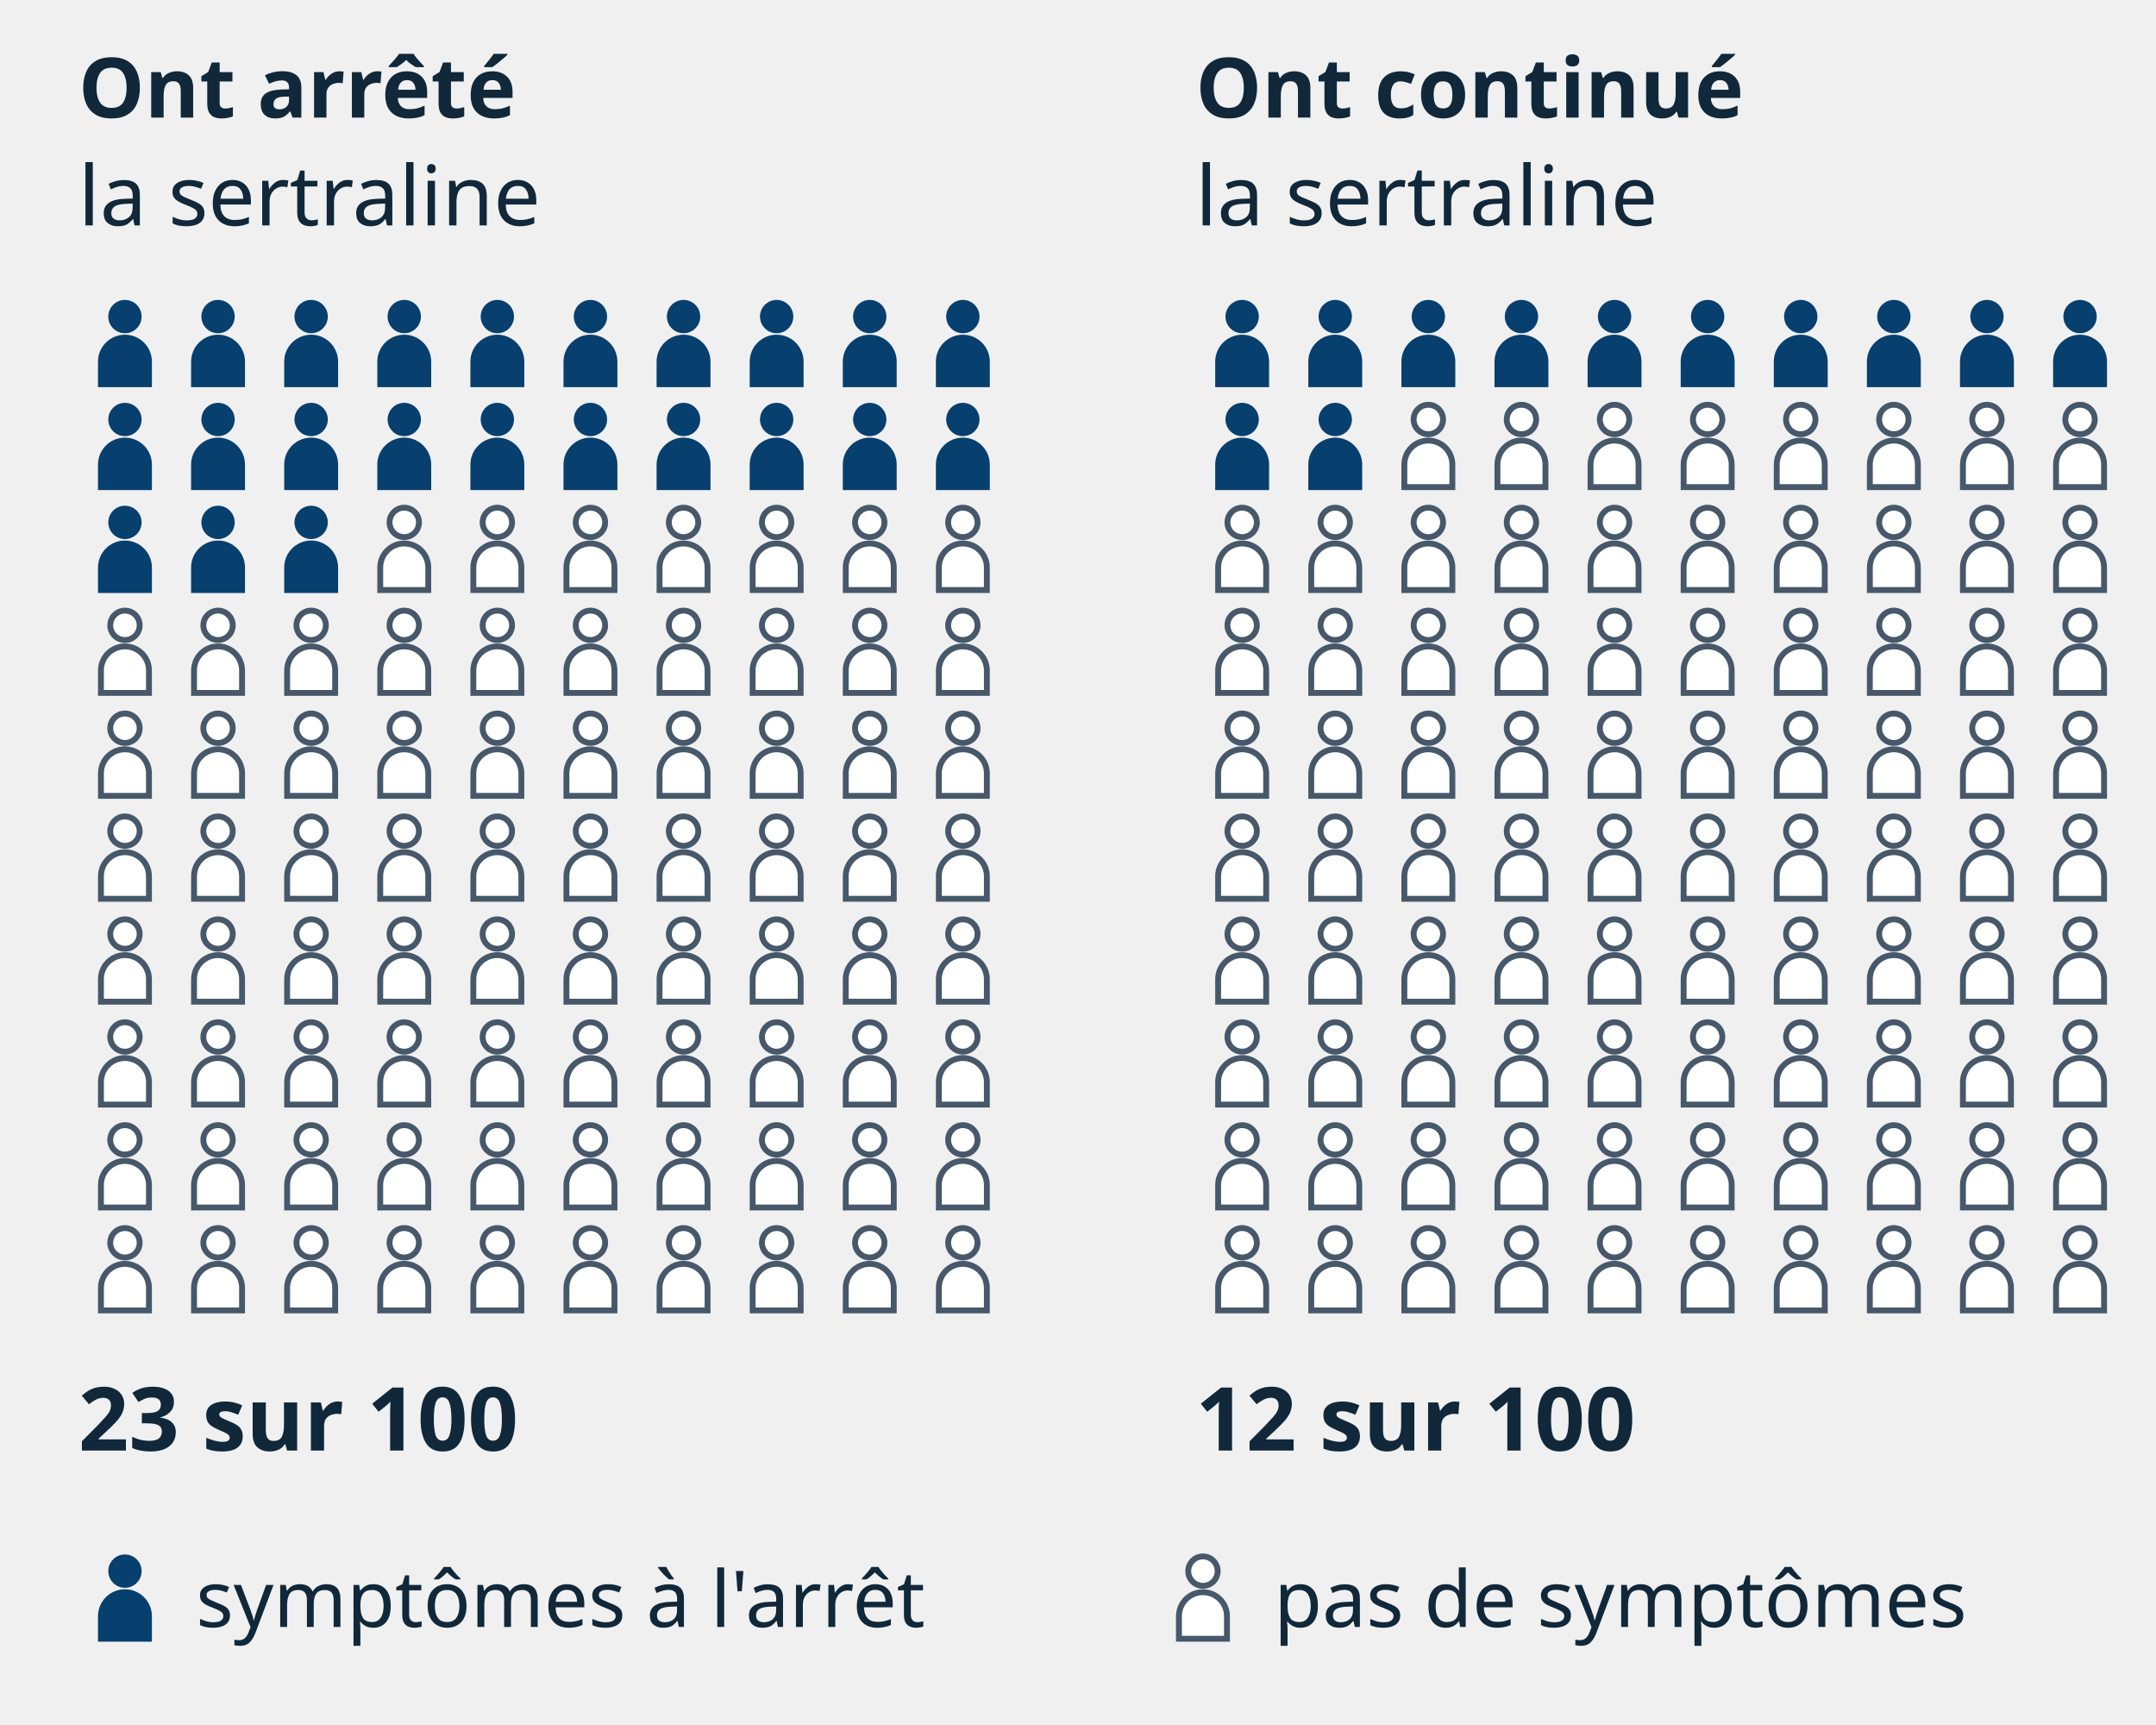
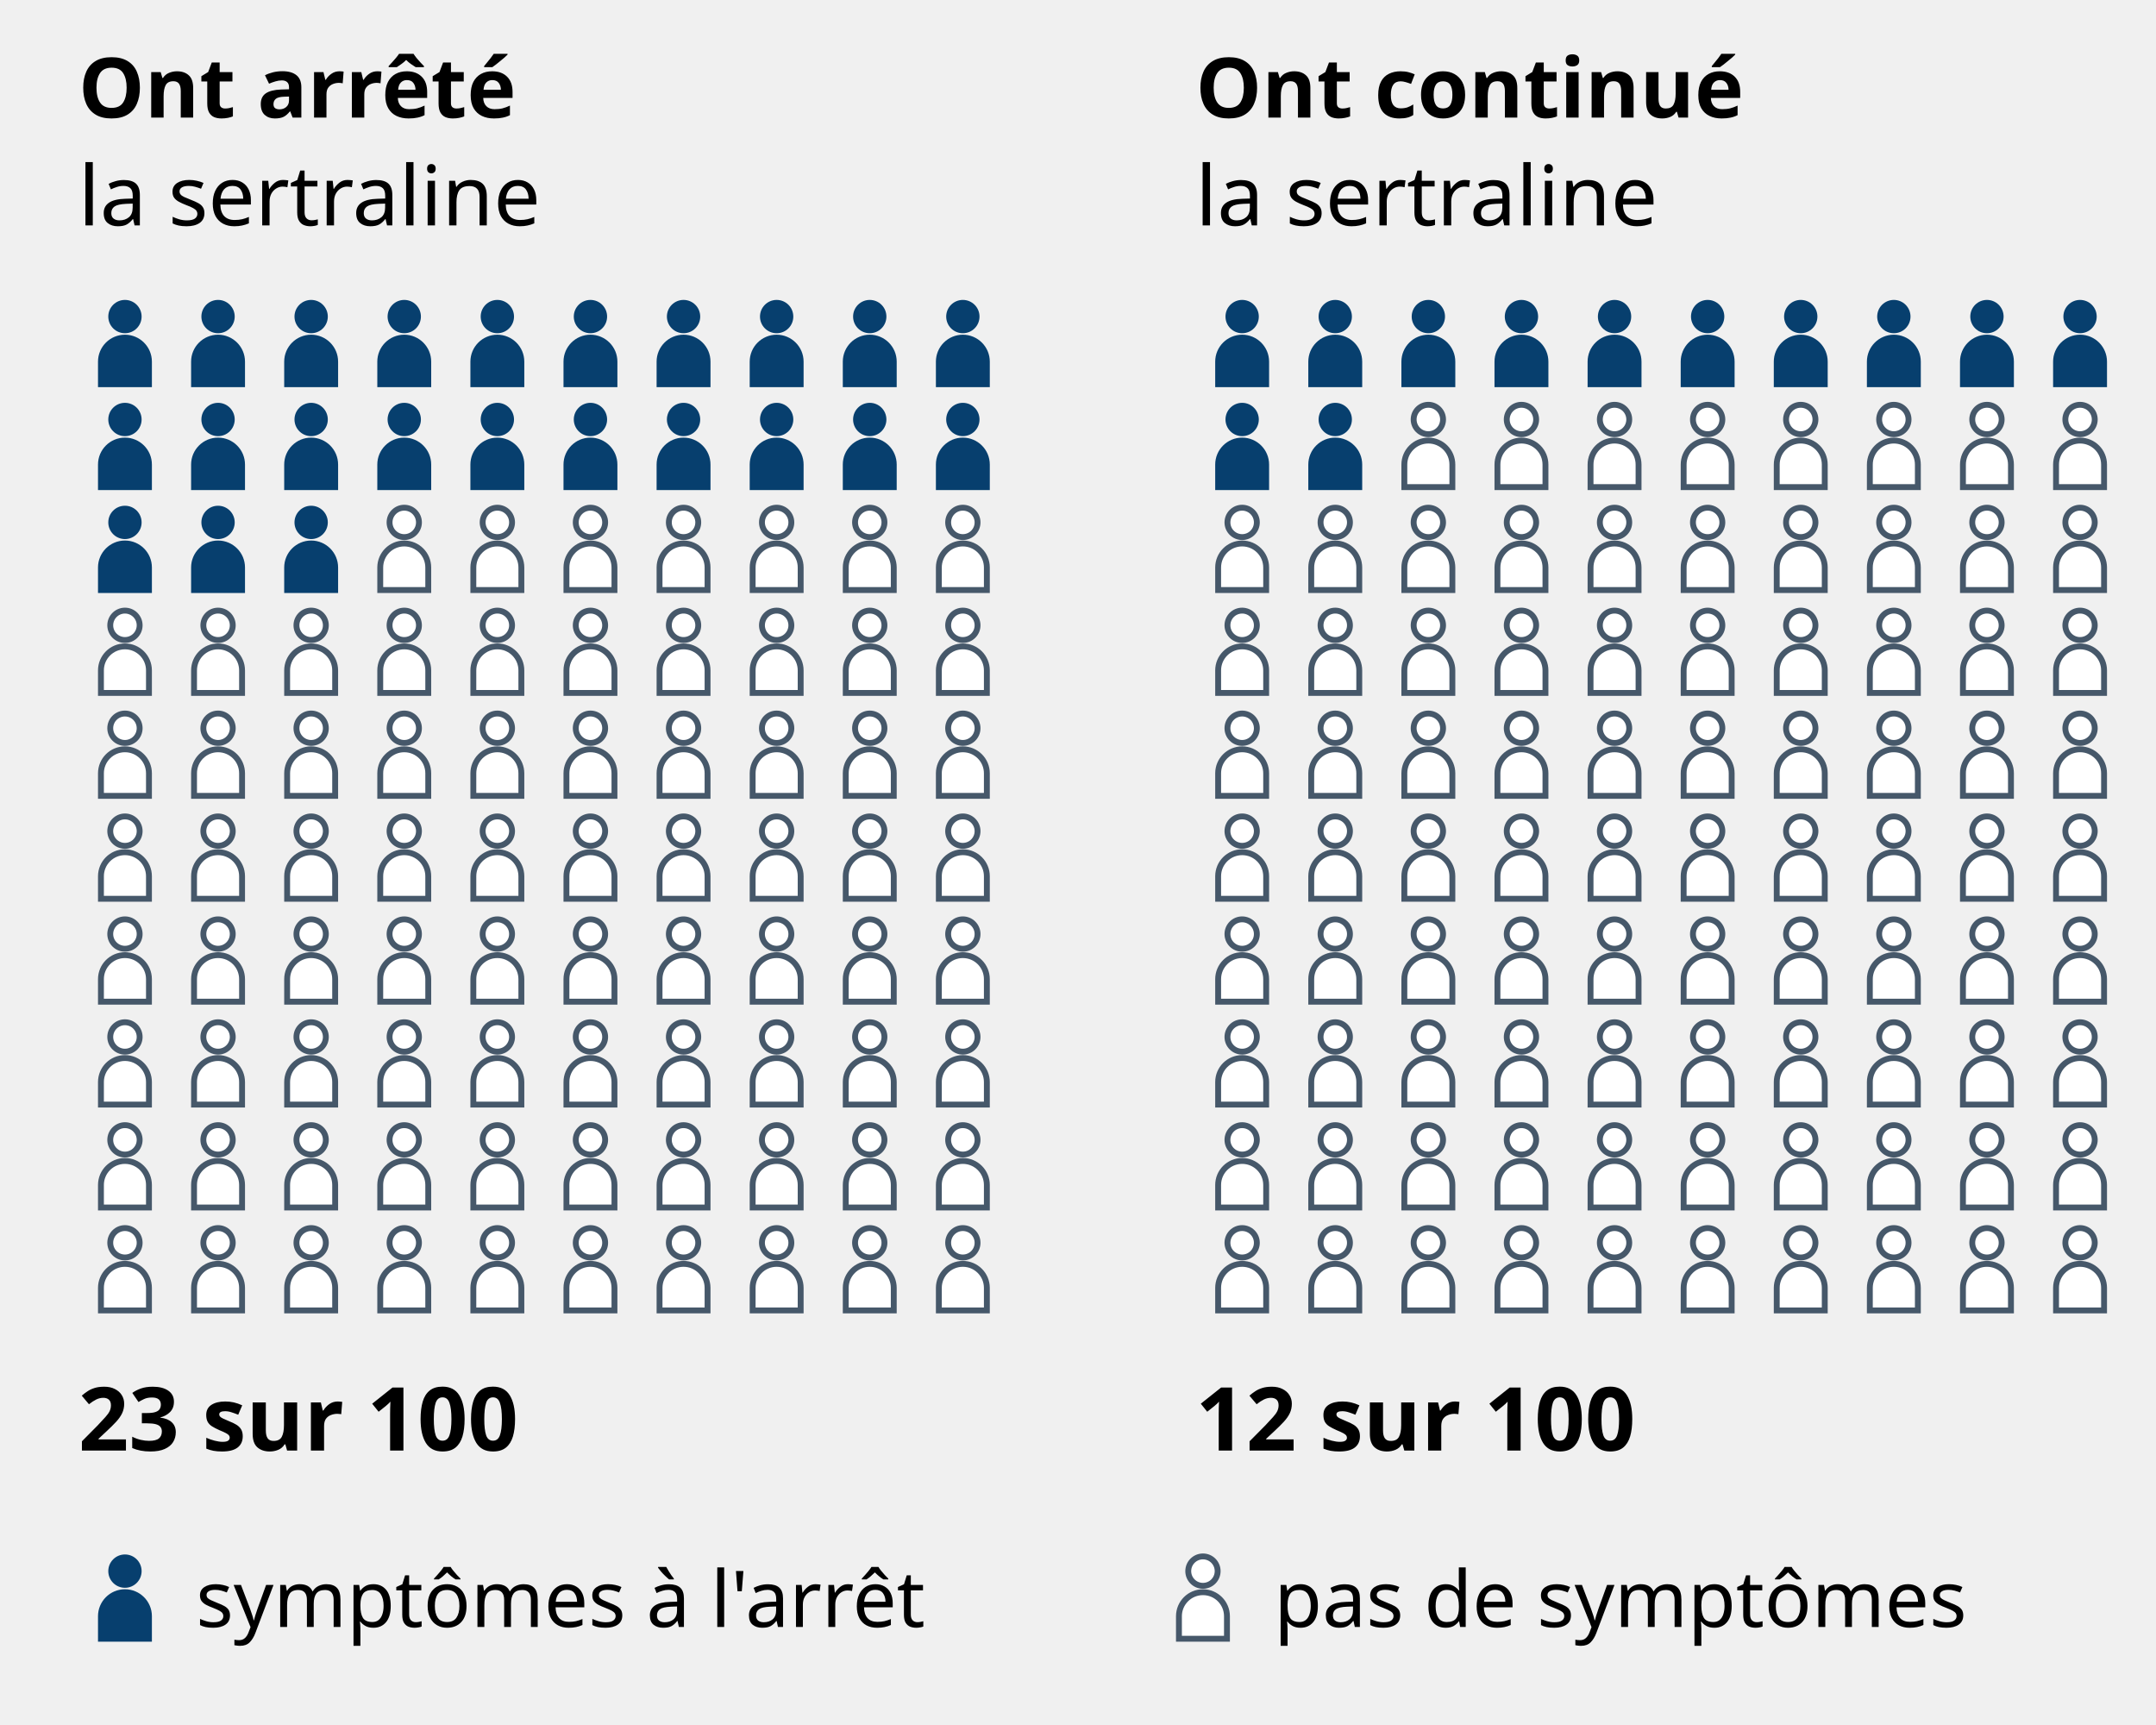
- <svg xmlns="http://www.w3.org/2000/svg" viewBox="0 0 440 352" width="440" height="352" font-family="'Atkinson Hyperlegible Next Variable', system-ui, sans-serif" font-size="16" fill="#10283a">
+ <svg xmlns="http://www.w3.org/2000/svg" viewBox="0 0 440 352" width="440" height="352" font-family="'Atkinson Hyperlegible Next Variable', system-ui, sans-serif" font-size="16" fill="currentColor">
  <defs>
    <g id="antidepresseurs-2-plein">
      <circle cx="9.5" cy="4.6" r="3.4" fill="#073f6e" />
      <path d="M4 19 v-5.2 a5.5 5.5 0 0 1 11 0 v5.2 Z" fill="#073f6e" />
    </g>
    <g id="antidepresseurs-2-vide">
      <circle cx="9.5" cy="4.6" r="3" fill="#ffffff" stroke="#46586a" stroke-width="1.2" />
      <path d="M4.6 18.4 v-4.6 a4.9 4.9 0 0 1 9.8 0 v4.6 Z" fill="#ffffff" stroke="#46586a" stroke-width="1.2" />
    </g>
  </defs>
  <text x="16" y="24" font-size="17" font-weight="700">Ont arrêté</text>
  <text x="16" y="46" font-size="17">la sertraline</text>
  <use href="#antidepresseurs-2-plein" x="16" y="60" />
  <use href="#antidepresseurs-2-plein" x="35" y="60" />
  <use href="#antidepresseurs-2-plein" x="54" y="60" />
  <use href="#antidepresseurs-2-plein" x="73" y="60" />
  <use href="#antidepresseurs-2-plein" x="92" y="60" />
  <use href="#antidepresseurs-2-plein" x="111" y="60" />
  <use href="#antidepresseurs-2-plein" x="130" y="60" />
  <use href="#antidepresseurs-2-plein" x="149" y="60" />
  <use href="#antidepresseurs-2-plein" x="168" y="60" />
  <use href="#antidepresseurs-2-plein" x="187" y="60" />
  <use href="#antidepresseurs-2-plein" x="16" y="81" />
  <use href="#antidepresseurs-2-plein" x="35" y="81" />
  <use href="#antidepresseurs-2-plein" x="54" y="81" />
  <use href="#antidepresseurs-2-plein" x="73" y="81" />
  <use href="#antidepresseurs-2-plein" x="92" y="81" />
  <use href="#antidepresseurs-2-plein" x="111" y="81" />
  <use href="#antidepresseurs-2-plein" x="130" y="81" />
  <use href="#antidepresseurs-2-plein" x="149" y="81" />
  <use href="#antidepresseurs-2-plein" x="168" y="81" />
  <use href="#antidepresseurs-2-plein" x="187" y="81" />
  <use href="#antidepresseurs-2-plein" x="16" y="102" />
  <use href="#antidepresseurs-2-plein" x="35" y="102" />
  <use href="#antidepresseurs-2-plein" x="54" y="102" />
  <use href="#antidepresseurs-2-vide" x="73" y="102" />
  <use href="#antidepresseurs-2-vide" x="92" y="102" />
  <use href="#antidepresseurs-2-vide" x="111" y="102" />
  <use href="#antidepresseurs-2-vide" x="130" y="102" />
  <use href="#antidepresseurs-2-vide" x="149" y="102" />
  <use href="#antidepresseurs-2-vide" x="168" y="102" />
  <use href="#antidepresseurs-2-vide" x="187" y="102" />
  <use href="#antidepresseurs-2-vide" x="16" y="123" />
  <use href="#antidepresseurs-2-vide" x="35" y="123" />
  <use href="#antidepresseurs-2-vide" x="54" y="123" />
  <use href="#antidepresseurs-2-vide" x="73" y="123" />
  <use href="#antidepresseurs-2-vide" x="92" y="123" />
  <use href="#antidepresseurs-2-vide" x="111" y="123" />
  <use href="#antidepresseurs-2-vide" x="130" y="123" />
  <use href="#antidepresseurs-2-vide" x="149" y="123" />
  <use href="#antidepresseurs-2-vide" x="168" y="123" />
  <use href="#antidepresseurs-2-vide" x="187" y="123" />
  <use href="#antidepresseurs-2-vide" x="16" y="144" />
  <use href="#antidepresseurs-2-vide" x="35" y="144" />
  <use href="#antidepresseurs-2-vide" x="54" y="144" />
  <use href="#antidepresseurs-2-vide" x="73" y="144" />
  <use href="#antidepresseurs-2-vide" x="92" y="144" />
  <use href="#antidepresseurs-2-vide" x="111" y="144" />
  <use href="#antidepresseurs-2-vide" x="130" y="144" />
  <use href="#antidepresseurs-2-vide" x="149" y="144" />
  <use href="#antidepresseurs-2-vide" x="168" y="144" />
  <use href="#antidepresseurs-2-vide" x="187" y="144" />
  <use href="#antidepresseurs-2-vide" x="16" y="165" />
  <use href="#antidepresseurs-2-vide" x="35" y="165" />
  <use href="#antidepresseurs-2-vide" x="54" y="165" />
  <use href="#antidepresseurs-2-vide" x="73" y="165" />
  <use href="#antidepresseurs-2-vide" x="92" y="165" />
  <use href="#antidepresseurs-2-vide" x="111" y="165" />
  <use href="#antidepresseurs-2-vide" x="130" y="165" />
  <use href="#antidepresseurs-2-vide" x="149" y="165" />
  <use href="#antidepresseurs-2-vide" x="168" y="165" />
  <use href="#antidepresseurs-2-vide" x="187" y="165" />
  <use href="#antidepresseurs-2-vide" x="16" y="186" />
  <use href="#antidepresseurs-2-vide" x="35" y="186" />
  <use href="#antidepresseurs-2-vide" x="54" y="186" />
  <use href="#antidepresseurs-2-vide" x="73" y="186" />
  <use href="#antidepresseurs-2-vide" x="92" y="186" />
  <use href="#antidepresseurs-2-vide" x="111" y="186" />
  <use href="#antidepresseurs-2-vide" x="130" y="186" />
  <use href="#antidepresseurs-2-vide" x="149" y="186" />
  <use href="#antidepresseurs-2-vide" x="168" y="186" />
  <use href="#antidepresseurs-2-vide" x="187" y="186" />
  <use href="#antidepresseurs-2-vide" x="16" y="207" />
  <use href="#antidepresseurs-2-vide" x="35" y="207" />
  <use href="#antidepresseurs-2-vide" x="54" y="207" />
  <use href="#antidepresseurs-2-vide" x="73" y="207" />
  <use href="#antidepresseurs-2-vide" x="92" y="207" />
  <use href="#antidepresseurs-2-vide" x="111" y="207" />
  <use href="#antidepresseurs-2-vide" x="130" y="207" />
  <use href="#antidepresseurs-2-vide" x="149" y="207" />
  <use href="#antidepresseurs-2-vide" x="168" y="207" />
  <use href="#antidepresseurs-2-vide" x="187" y="207" />
  <use href="#antidepresseurs-2-vide" x="16" y="228" />
  <use href="#antidepresseurs-2-vide" x="35" y="228" />
  <use href="#antidepresseurs-2-vide" x="54" y="228" />
  <use href="#antidepresseurs-2-vide" x="73" y="228" />
  <use href="#antidepresseurs-2-vide" x="92" y="228" />
  <use href="#antidepresseurs-2-vide" x="111" y="228" />
  <use href="#antidepresseurs-2-vide" x="130" y="228" />
  <use href="#antidepresseurs-2-vide" x="149" y="228" />
  <use href="#antidepresseurs-2-vide" x="168" y="228" />
  <use href="#antidepresseurs-2-vide" x="187" y="228" />
  <use href="#antidepresseurs-2-vide" x="16" y="249" />
  <use href="#antidepresseurs-2-vide" x="35" y="249" />
  <use href="#antidepresseurs-2-vide" x="54" y="249" />
  <use href="#antidepresseurs-2-vide" x="73" y="249" />
  <use href="#antidepresseurs-2-vide" x="92" y="249" />
  <use href="#antidepresseurs-2-vide" x="111" y="249" />
  <use href="#antidepresseurs-2-vide" x="130" y="249" />
  <use href="#antidepresseurs-2-vide" x="149" y="249" />
  <use href="#antidepresseurs-2-vide" x="168" y="249" />
  <use href="#antidepresseurs-2-vide" x="187" y="249" />
  <text x="16" y="296" font-size="18" font-weight="700">23 sur 100</text>
  <text x="244" y="24" font-size="17" font-weight="700">Ont continué</text>
  <text x="244" y="46" font-size="17">la sertraline</text>
  <use href="#antidepresseurs-2-plein" x="244" y="60" />
  <use href="#antidepresseurs-2-plein" x="263" y="60" />
  <use href="#antidepresseurs-2-plein" x="282" y="60" />
  <use href="#antidepresseurs-2-plein" x="301" y="60" />
  <use href="#antidepresseurs-2-plein" x="320" y="60" />
  <use href="#antidepresseurs-2-plein" x="339" y="60" />
  <use href="#antidepresseurs-2-plein" x="358" y="60" />
  <use href="#antidepresseurs-2-plein" x="377" y="60" />
  <use href="#antidepresseurs-2-plein" x="396" y="60" />
  <use href="#antidepresseurs-2-plein" x="415" y="60" />
  <use href="#antidepresseurs-2-plein" x="244" y="81" />
  <use href="#antidepresseurs-2-plein" x="263" y="81" />
  <use href="#antidepresseurs-2-vide" x="282" y="81" />
  <use href="#antidepresseurs-2-vide" x="301" y="81" />
  <use href="#antidepresseurs-2-vide" x="320" y="81" />
  <use href="#antidepresseurs-2-vide" x="339" y="81" />
  <use href="#antidepresseurs-2-vide" x="358" y="81" />
  <use href="#antidepresseurs-2-vide" x="377" y="81" />
  <use href="#antidepresseurs-2-vide" x="396" y="81" />
  <use href="#antidepresseurs-2-vide" x="415" y="81" />
  <use href="#antidepresseurs-2-vide" x="244" y="102" />
  <use href="#antidepresseurs-2-vide" x="263" y="102" />
  <use href="#antidepresseurs-2-vide" x="282" y="102" />
  <use href="#antidepresseurs-2-vide" x="301" y="102" />
  <use href="#antidepresseurs-2-vide" x="320" y="102" />
  <use href="#antidepresseurs-2-vide" x="339" y="102" />
  <use href="#antidepresseurs-2-vide" x="358" y="102" />
  <use href="#antidepresseurs-2-vide" x="377" y="102" />
  <use href="#antidepresseurs-2-vide" x="396" y="102" />
  <use href="#antidepresseurs-2-vide" x="415" y="102" />
  <use href="#antidepresseurs-2-vide" x="244" y="123" />
  <use href="#antidepresseurs-2-vide" x="263" y="123" />
  <use href="#antidepresseurs-2-vide" x="282" y="123" />
  <use href="#antidepresseurs-2-vide" x="301" y="123" />
  <use href="#antidepresseurs-2-vide" x="320" y="123" />
  <use href="#antidepresseurs-2-vide" x="339" y="123" />
  <use href="#antidepresseurs-2-vide" x="358" y="123" />
  <use href="#antidepresseurs-2-vide" x="377" y="123" />
  <use href="#antidepresseurs-2-vide" x="396" y="123" />
  <use href="#antidepresseurs-2-vide" x="415" y="123" />
  <use href="#antidepresseurs-2-vide" x="244" y="144" />
  <use href="#antidepresseurs-2-vide" x="263" y="144" />
  <use href="#antidepresseurs-2-vide" x="282" y="144" />
  <use href="#antidepresseurs-2-vide" x="301" y="144" />
  <use href="#antidepresseurs-2-vide" x="320" y="144" />
  <use href="#antidepresseurs-2-vide" x="339" y="144" />
  <use href="#antidepresseurs-2-vide" x="358" y="144" />
  <use href="#antidepresseurs-2-vide" x="377" y="144" />
  <use href="#antidepresseurs-2-vide" x="396" y="144" />
  <use href="#antidepresseurs-2-vide" x="415" y="144" />
  <use href="#antidepresseurs-2-vide" x="244" y="165" />
  <use href="#antidepresseurs-2-vide" x="263" y="165" />
  <use href="#antidepresseurs-2-vide" x="282" y="165" />
  <use href="#antidepresseurs-2-vide" x="301" y="165" />
  <use href="#antidepresseurs-2-vide" x="320" y="165" />
  <use href="#antidepresseurs-2-vide" x="339" y="165" />
  <use href="#antidepresseurs-2-vide" x="358" y="165" />
  <use href="#antidepresseurs-2-vide" x="377" y="165" />
  <use href="#antidepresseurs-2-vide" x="396" y="165" />
  <use href="#antidepresseurs-2-vide" x="415" y="165" />
  <use href="#antidepresseurs-2-vide" x="244" y="186" />
  <use href="#antidepresseurs-2-vide" x="263" y="186" />
  <use href="#antidepresseurs-2-vide" x="282" y="186" />
  <use href="#antidepresseurs-2-vide" x="301" y="186" />
  <use href="#antidepresseurs-2-vide" x="320" y="186" />
  <use href="#antidepresseurs-2-vide" x="339" y="186" />
  <use href="#antidepresseurs-2-vide" x="358" y="186" />
  <use href="#antidepresseurs-2-vide" x="377" y="186" />
  <use href="#antidepresseurs-2-vide" x="396" y="186" />
  <use href="#antidepresseurs-2-vide" x="415" y="186" />
  <use href="#antidepresseurs-2-vide" x="244" y="207" />
  <use href="#antidepresseurs-2-vide" x="263" y="207" />
  <use href="#antidepresseurs-2-vide" x="282" y="207" />
  <use href="#antidepresseurs-2-vide" x="301" y="207" />
  <use href="#antidepresseurs-2-vide" x="320" y="207" />
  <use href="#antidepresseurs-2-vide" x="339" y="207" />
  <use href="#antidepresseurs-2-vide" x="358" y="207" />
  <use href="#antidepresseurs-2-vide" x="377" y="207" />
  <use href="#antidepresseurs-2-vide" x="396" y="207" />
  <use href="#antidepresseurs-2-vide" x="415" y="207" />
  <use href="#antidepresseurs-2-vide" x="244" y="228" />
  <use href="#antidepresseurs-2-vide" x="263" y="228" />
  <use href="#antidepresseurs-2-vide" x="282" y="228" />
  <use href="#antidepresseurs-2-vide" x="301" y="228" />
  <use href="#antidepresseurs-2-vide" x="320" y="228" />
  <use href="#antidepresseurs-2-vide" x="339" y="228" />
  <use href="#antidepresseurs-2-vide" x="358" y="228" />
  <use href="#antidepresseurs-2-vide" x="377" y="228" />
  <use href="#antidepresseurs-2-vide" x="396" y="228" />
  <use href="#antidepresseurs-2-vide" x="415" y="228" />
  <use href="#antidepresseurs-2-vide" x="244" y="249" />
  <use href="#antidepresseurs-2-vide" x="263" y="249" />
  <use href="#antidepresseurs-2-vide" x="282" y="249" />
  <use href="#antidepresseurs-2-vide" x="301" y="249" />
  <use href="#antidepresseurs-2-vide" x="320" y="249" />
  <use href="#antidepresseurs-2-vide" x="339" y="249" />
  <use href="#antidepresseurs-2-vide" x="358" y="249" />
  <use href="#antidepresseurs-2-vide" x="377" y="249" />
  <use href="#antidepresseurs-2-vide" x="396" y="249" />
  <use href="#antidepresseurs-2-vide" x="415" y="249" />
  <text x="244" y="296" font-size="18" font-weight="700">12 sur 100</text>
  <use href="#antidepresseurs-2-plein" x="16" y="316" />
  <text x="40" y="332">symptômes à l'arrêt</text>
  <use href="#antidepresseurs-2-vide" x="236" y="316" />
  <text x="260" y="332">pas de symptômes</text>
</svg>
